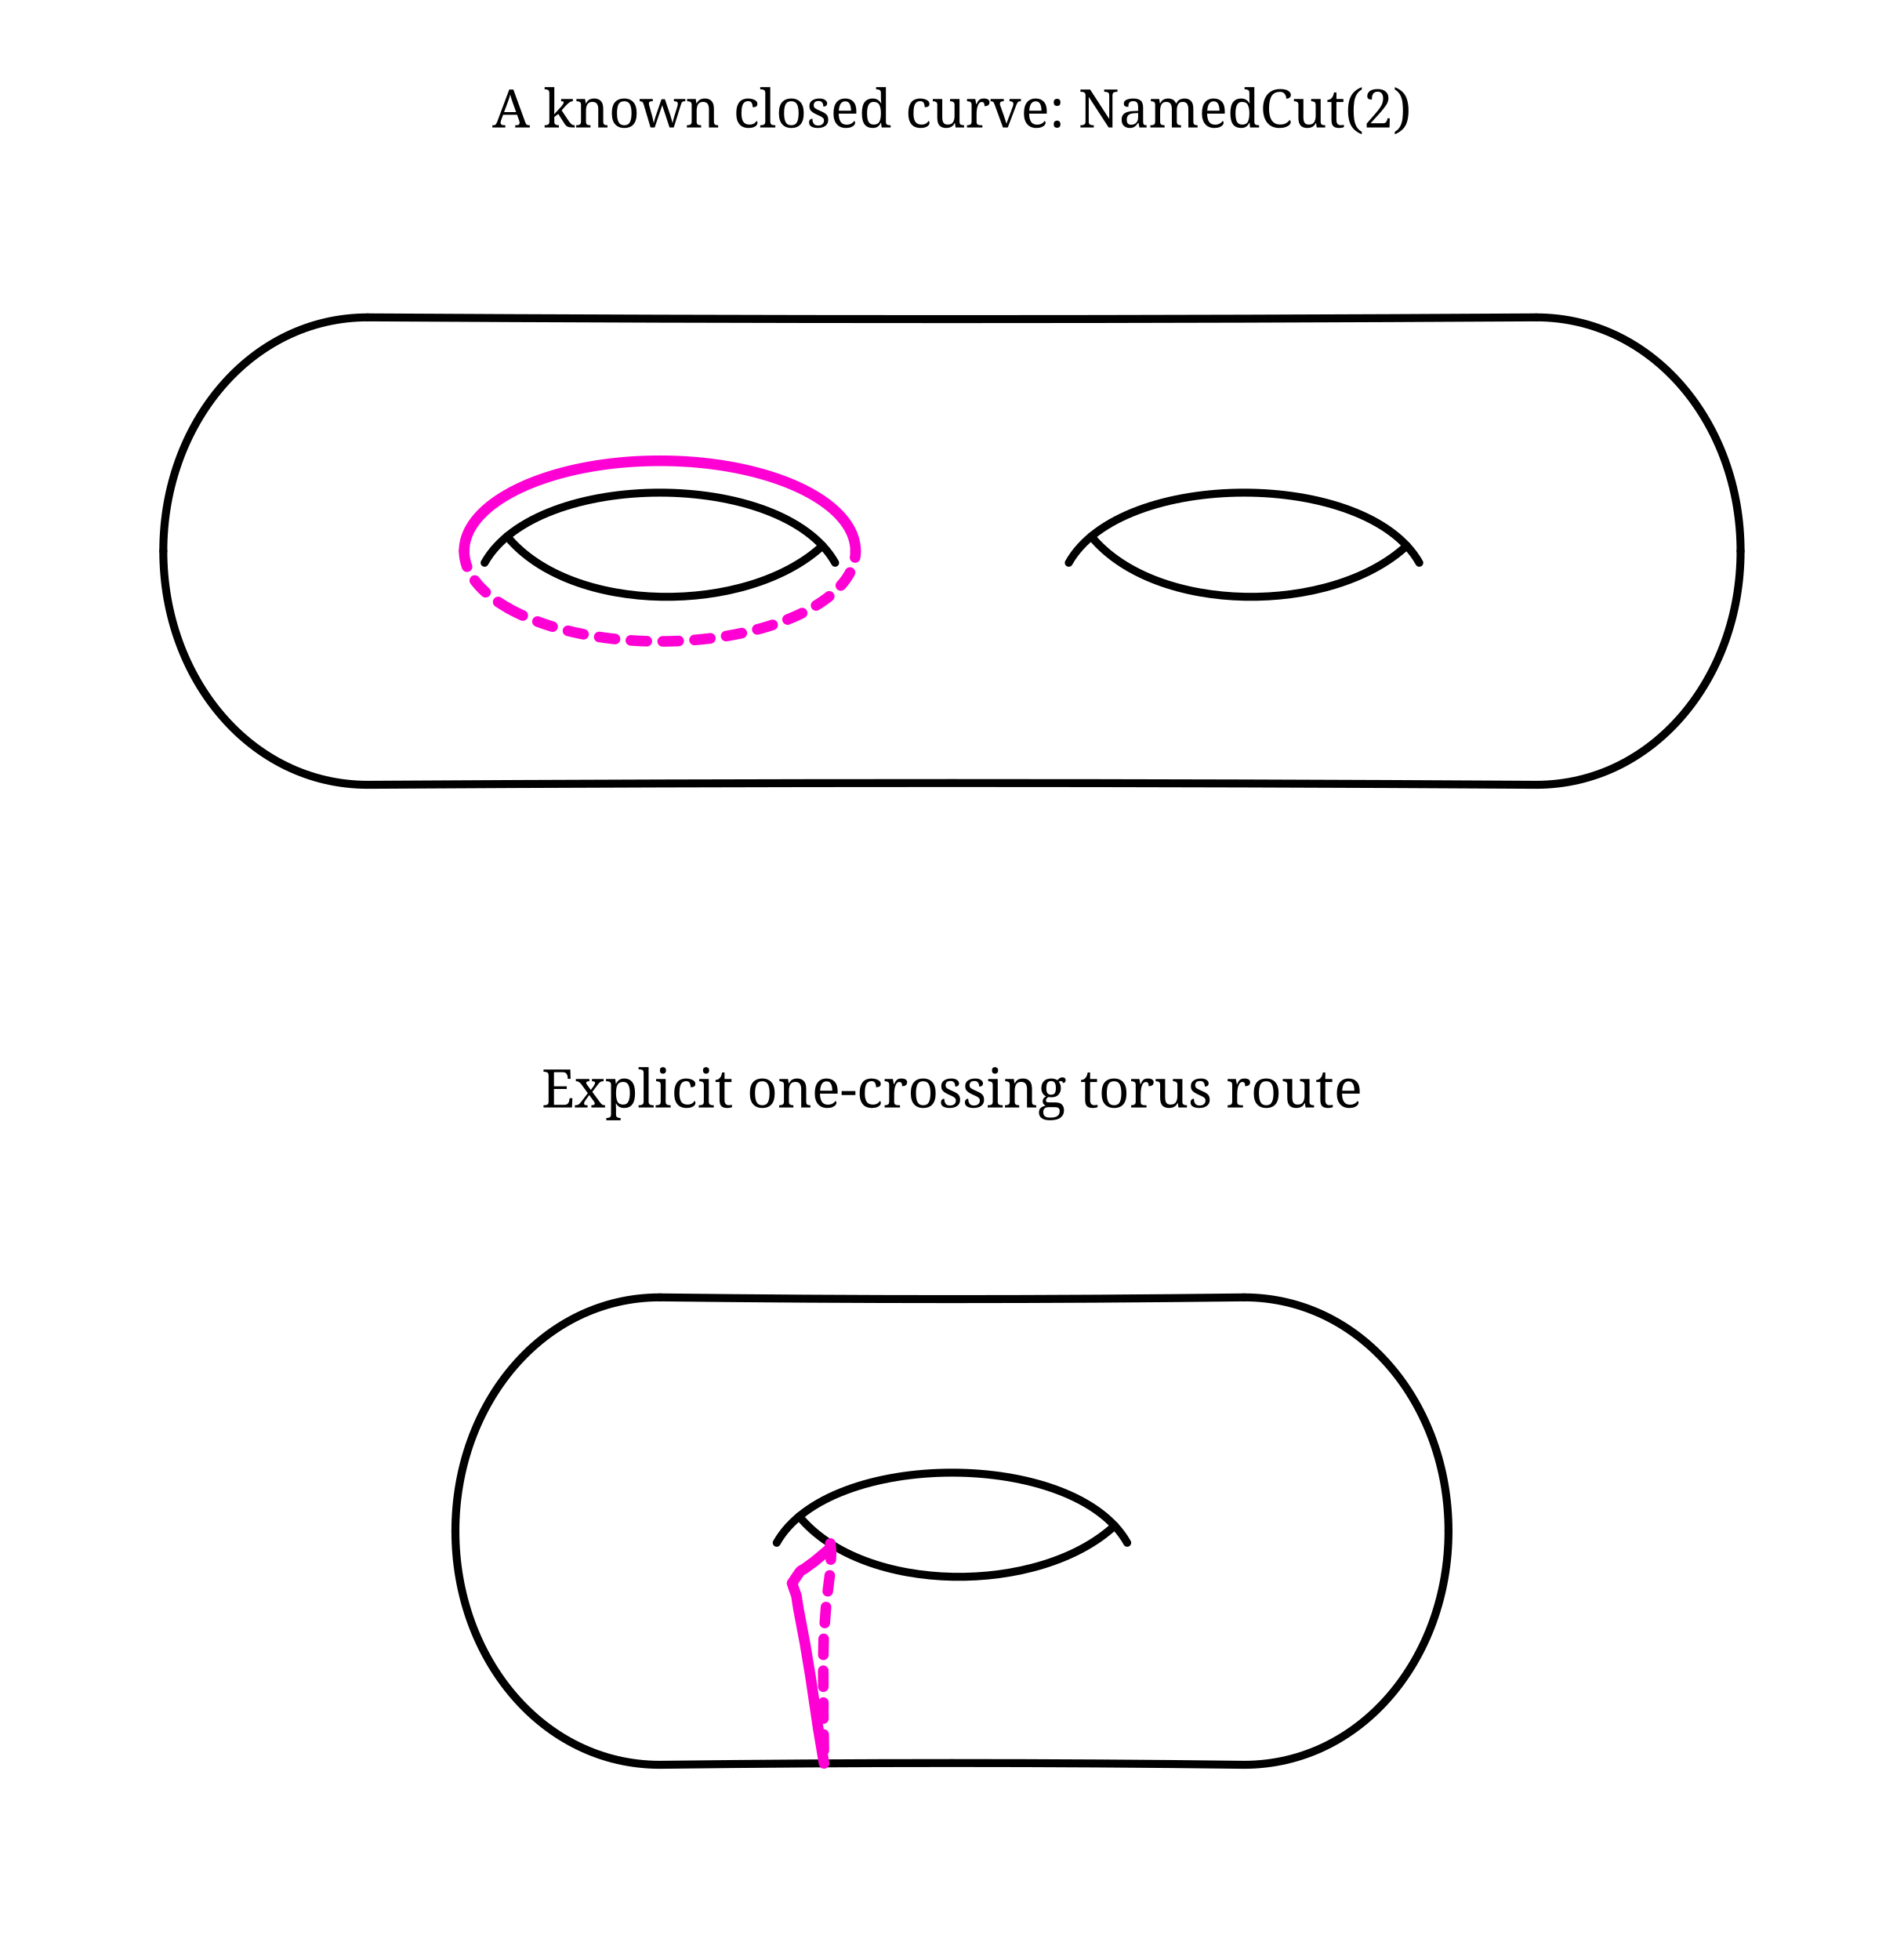
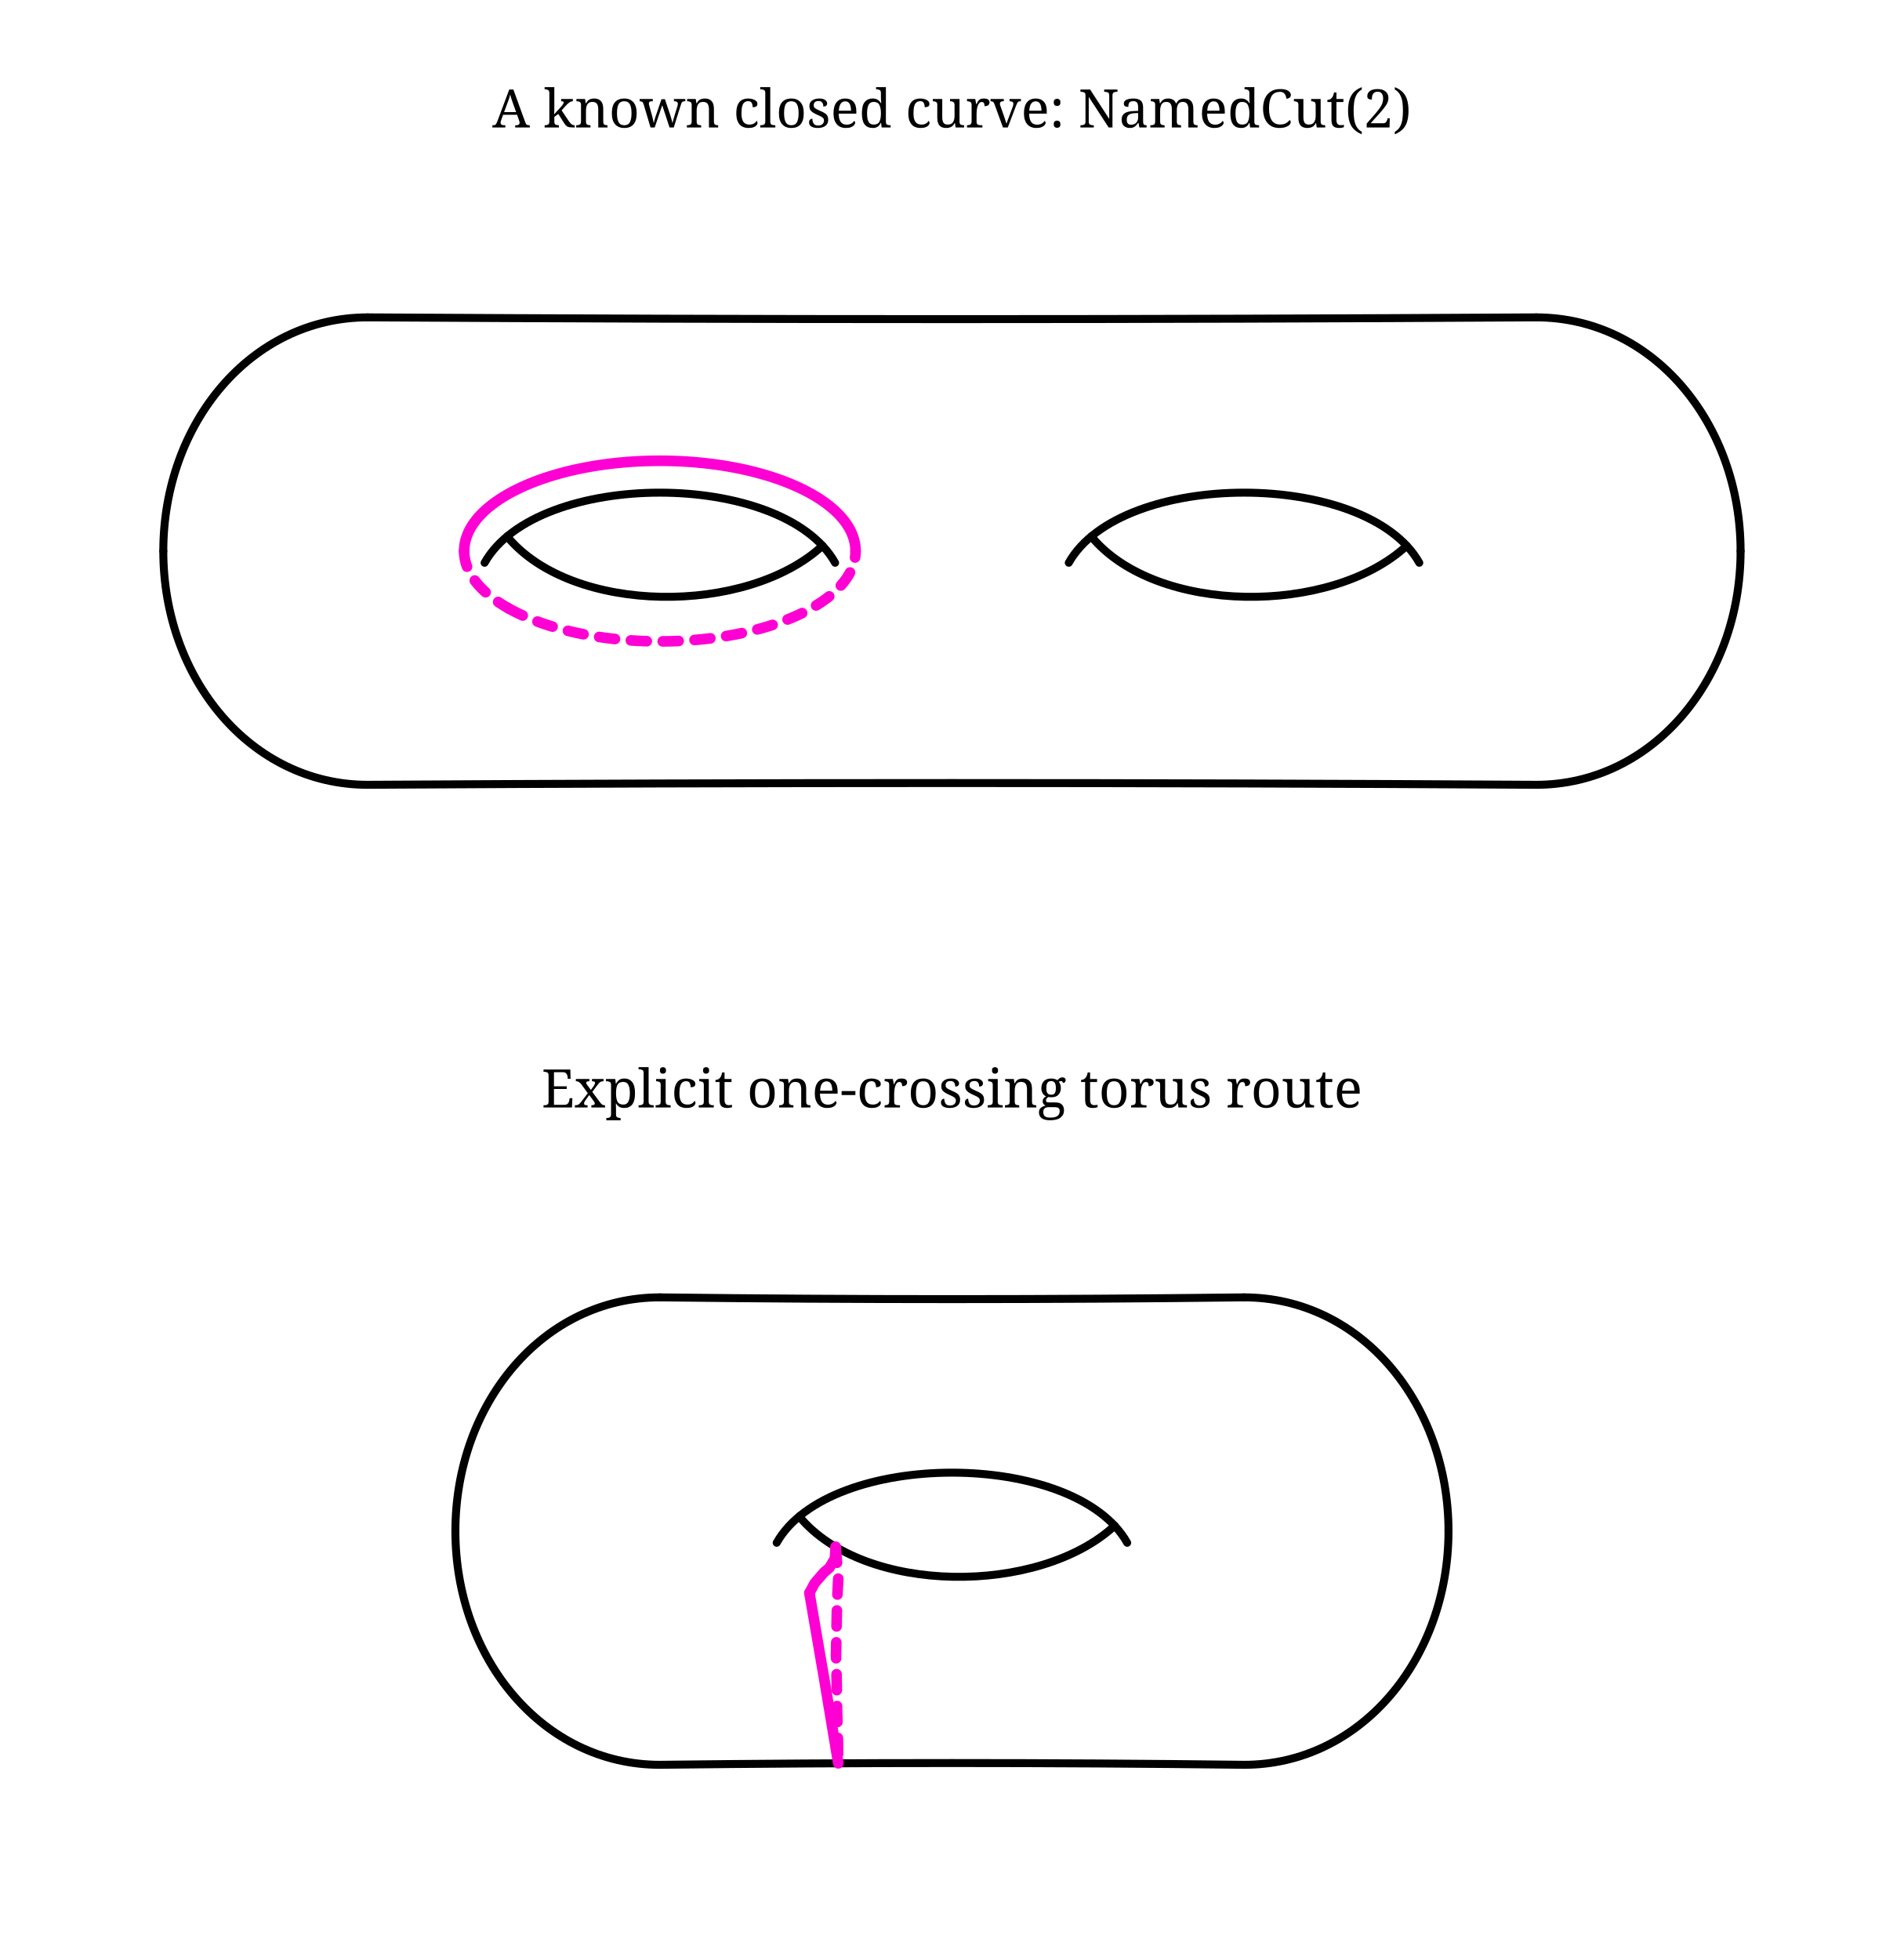
<svg xmlns="http://www.w3.org/2000/svg" viewBox="0 0 358.5 369" width="358.5" height="369" role="img">
  <path class="surface-outline" d="M 30.75 103.75 C 30.75 79.75 47.25 59.75 69.25 59.75" fill="none" stroke="#000000" stroke-width="1.5" stroke-linecap="round" stroke-linejoin="round" />
  <path class="surface-outline" d="M 30.75 103.75 C 30.75 127.75 47.25 147.75 69.25 147.75" fill="none" stroke="#000000" stroke-width="1.5" stroke-linecap="round" stroke-linejoin="round" />
  <path class="surface-outline" d="M 69.25 59.75 C 142.583 60.19 215.917 60.19 289.25 59.75" fill="none" stroke="#000000" stroke-width="1.5" stroke-linecap="round" stroke-linejoin="round" />
  <path class="surface-outline" d="M 69.25 147.75 C 142.583 147.31 215.917 147.31 289.25 147.75" fill="none" stroke="#000000" stroke-width="1.5" stroke-linecap="round" stroke-linejoin="round" />
  <path class="surface-outline" d="M 327.75 103.75 C 327.75 79.75 311.25 59.75 289.25 59.75" fill="none" stroke="#000000" stroke-width="1.5" stroke-linecap="round" stroke-linejoin="round" />
  <path class="surface-outline" d="M 327.75 103.75 C 327.75 127.75 311.25 147.75 289.25 147.75" fill="none" stroke="#000000" stroke-width="1.5" stroke-linecap="round" stroke-linejoin="round" />
  <path class="handle" d="M 91.25 105.95 C 101.15 88.35 147.35 88.35 157.25 105.95" fill="none" stroke="#000000" stroke-width="1.5" stroke-linecap="round" stroke-linejoin="round" />
  <path class="handle" d="M 95.485 100.988 C 107.75 115.85 140.75 115.85 154.879 102.741" fill="none" stroke="#000000" stroke-width="1.5" stroke-linecap="round" stroke-linejoin="round" />
  <path class="handle" d="M 201.25 105.95 C 211.15 88.35 257.35 88.35 267.25 105.95" fill="none" stroke="#000000" stroke-width="1.5" stroke-linecap="round" stroke-linejoin="round" />
  <path class="handle" d="M 205.485 100.988 C 217.75 115.85 250.75 115.85 264.879 102.741" fill="none" stroke="#000000" stroke-width="1.5" stroke-linecap="round" stroke-linejoin="round" />
  <path class="named-cut" d="M 95.753 114.529 L 95.966 114.647 L 96.18 114.765 L 96.397 114.881 L 96.616 114.997 L 96.837 115.111 L 97.061 115.225 L 97.287 115.338 L 97.514 115.449 L 97.744 115.56 L 97.977 115.67 L 98.211 115.779 L 98.447 115.887 L 98.686 115.994 L 98.926 116.1 L 99.169 116.205 L 99.413 116.309 L 99.66 116.412 L 99.909 116.514 L 100.159 116.614 L 100.412 116.714 L 100.667 116.813 L 100.923 116.911 L 101.182 117.008 L 101.442 117.103 L 101.639 117.174 L 101.837 117.245 L 102.035 117.315 L 102.235 117.384 L 102.436 117.453 L 102.638 117.521 L 102.841 117.588 L 103.045 117.655 L 103.249 117.721 L 103.455 117.787 L 103.662 117.852 L 103.87 117.916 L 104.079 117.979 L 104.289 118.042 L 104.5 118.105 L 104.712 118.166 L 104.925 118.228 L 105.139 118.288 L 105.354 118.348 L 105.569 118.407 L 105.786 118.465 L 106.004 118.523 L 106.222 118.58 L 106.442 118.637 L 106.662 118.692 L 106.883 118.748 L 107.106 118.802 L 107.329 118.856 L 107.553 118.909 L 107.778 118.961 L 108.003 119.013 L 108.23 119.064 L 108.457 119.114 L 108.686 119.164 L 108.915 119.213 L 109.145 119.261 L 109.376 119.308 L 109.608 119.355 L 109.84 119.401 L 110.074 119.446 L 110.308 119.491 L 110.543 119.535 L 110.779 119.578 L 111.015 119.621 L 111.253 119.662 L 111.491 119.703 L 111.73 119.744 L 111.969 119.783 L 112.21 119.822 L 112.451 119.86 L 112.693 119.897 L 112.936 119.934 L 113.179 119.969 L 113.423 120.004 L 113.668 120.039 L 113.914 120.072 L 114.16 120.105 L 114.407 120.137 L 114.655 120.168 L 114.903 120.198 L 115.152 120.228 L 115.402 120.257 L 115.652 120.285 L 115.904 120.312 L 116.155 120.339 L 116.408 120.364 L 116.661 120.389 L 116.914 120.413 L 117.169 120.436 L 117.424 120.459 L 117.679 120.481 L 117.935 120.501 L 118.192 120.521 L 118.45 120.541 L 118.707 120.559 L 118.966 120.577 L 119.225 120.593 L 119.485 120.609 L 119.745 120.624 L 120.006 120.638 L 120.267 120.652 L 120.529 120.664 L 120.792 120.676 L 121.055 120.687 L 121.318 120.697 L 121.582 120.706 L 121.847 120.714 L 122.112 120.722 L 122.378 120.728 L 122.644 120.734 L 122.91 120.739 L 123.177 120.743 L 123.445 120.746 L 123.713 120.748 L 123.981 120.75 L 124.25 120.75 L 124.505 120.75 L 124.76 120.748 L 125.014 120.746 L 125.268 120.744 L 125.522 120.74 L 125.775 120.736 L 126.028 120.731 L 126.28 120.725 L 126.532 120.718 L 126.783 120.71 L 127.034 120.702 L 127.284 120.693 L 127.534 120.683 L 127.783 120.673 L 128.032 120.662 L 128.281 120.649 L 128.529 120.637 L 128.776 120.623 L 129.023 120.609 L 129.27 120.594 L 129.516 120.578 L 129.761 120.561 L 130.006 120.544 L 130.25 120.526 L 130.494 120.507 L 130.737 120.487 L 130.98 120.467 L 131.222 120.446 L 131.464 120.424 L 131.705 120.402 L 131.945 120.379 L 132.185 120.355 L 132.425 120.33 L 132.663 120.305 L 132.901 120.279 L 133.139 120.252 L 133.376 120.225 L 133.612 120.196 L 133.848 120.168 L 134.083 120.138 L 134.317 120.108 L 134.551 120.077 L 134.784 120.045 L 135.017 120.013 L 135.249 119.98 L 135.48 119.946 L 135.711 119.912 L 135.941 119.877 L 136.17 119.841 L 136.398 119.805 L 136.626 119.767 L 136.854 119.73 L 137.08 119.691 L 137.306 119.652 L 137.531 119.612 L 137.755 119.572 L 137.979 119.531 L 138.202 119.489 L 138.424 119.447 L 138.646 119.404 L 138.866 119.36 L 139.086 119.316 L 139.306 119.271 L 139.524 119.225 L 139.742 119.179 L 139.959 119.132 L 140.175 119.085 L 140.391 119.037 L 140.605 118.988 L 140.819 118.939 L 141.032 118.889 L 141.245 118.838 L 141.456 118.787 L 141.667 118.735 L 141.877 118.683 L 142.086 118.63 L 142.294 118.576 L 142.501 118.522 L 142.708 118.467 L 142.913 118.412 L 143.118 118.356 L 143.322 118.299 L 143.525 118.242 L 143.728 118.184 L 143.929 118.126 L 144.129 118.067 L 144.329 118.007 L 144.528 117.947 L 144.726 117.886 L 144.923 117.825 L 145.119 117.763 L 145.314 117.701 L 145.508 117.638 L 145.701 117.574 L 145.894 117.51 L 146.085 117.446 L 146.339 117.359 L 146.591 117.271 L 146.841 117.182 L 147.09 117.092 L 147.337 117.001 L 147.582 116.909 L 147.826 116.816 L 148.068 116.722 L 148.308 116.628 L 148.546 116.532 L 148.782 116.435 L 149.017 116.338 L 149.25 116.24 L 149.48 116.14 L 149.71 116.04 L 149.937 115.939 L 150.162 115.837 L 150.385 115.734 L 150.607 115.631 L 150.827 115.526 L 151.044 115.421 L 151.26 115.314 L 151.474 115.207 L 151.686 115.099 L 152.056 114.906 L 152.421 114.71 L 152.779 114.511 L 153.13 114.31 L 153.475 114.106 L 153.813 113.9 L 154.145 113.692 L 154.47 113.481 L 154.788 113.268 L 155.099 113.052 L 155.404 112.834 L 155.701 112.614 L 155.991 112.391 L 156.274 112.167 L 156.55 111.94 L 156.818 111.711 L 157.079 111.48 L 157.332 111.247 L 157.578 111.012 L 157.816 110.775 L 158.047 110.536 L 158.27 110.295 L 158.485 110.052 L 158.692 109.808 L 158.805 109.669 L 158.916 109.529 L 159.024 109.389 L 159.13 109.249 L 159.233 109.108 L 159.333 108.966 L 159.431 108.824 L 159.526 108.681 L 159.618 108.538 L 159.708 108.394 L 159.795 108.25 L 159.88 108.105 L 159.961 107.96 L 160.04 107.814 L 160.117 107.668 L 160.19 107.521 L 160.261 107.374 L 160.329 107.226 L 160.394 107.078 L 160.457 106.929 L 160.516 106.78 L 160.573 106.63 L 160.627 106.48 L 160.678 106.33 L 160.712 106.225 L 160.745 106.119 L 160.776 106.013 L 160.806 105.908 L 160.834 105.802 L 160.861 105.695 L 160.887 105.589 L 160.911 105.482 L 160.934 105.375 L 160.955 105.268 L 160.975 105.161 L 160.993 105.053 L 161.01 104.946 L 161.026 104.838 L 161.04 104.73 L 161.052 104.622 L 161.064 104.513 L 161.073 104.405 L 161.081 104.296 L 161.088 104.187 L 161.093 104.078 L 161.097 103.969 L 161.099 103.86 L 161.1 103.75" fill="none" stroke="#ff00d4" stroke-width="2" stroke-linecap="round" stroke-linejoin="round" stroke-dasharray="3 3" />
  <path class="named-cut" d="M 161.1 103.75 L 161.092 103.39 L 161.068 103.033 L 161.028 102.677 L 160.972 102.323 L 160.901 101.971 L 160.814 101.622 L 160.712 101.274 L 160.595 100.929 L 160.463 100.586 L 160.316 100.246 L 160.155 99.908 L 159.979 99.572 L 159.789 99.239 L 159.584 98.909 L 159.366 98.582 L 159.134 98.257 L 158.888 97.936 L 158.629 97.617 L 158.356 97.301 L 158.071 96.989 L 157.772 96.68 L 157.46 96.374 L 157.136 96.071 L 156.799 95.772 L 156.603 95.605 L 156.404 95.439 L 156.2 95.274 L 155.993 95.11 L 155.782 94.948 L 155.567 94.786 L 155.349 94.626 L 155.126 94.467 L 154.9 94.309 L 154.67 94.153 L 154.437 93.997 L 154.2 93.843 L 153.959 93.691 L 153.715 93.539 L 153.467 93.389 L 153.216 93.24 L 152.961 93.093 L 152.703 92.946 L 152.441 92.801 L 152.176 92.658 L 151.908 92.516 L 151.636 92.375 L 151.361 92.236 L 151.083 92.098 L 150.872 91.995 L 150.659 91.894 L 150.444 91.793 L 150.228 91.693 L 150.01 91.594 L 149.79 91.495 L 149.568 91.398 L 149.345 91.301 L 149.12 91.205 L 148.893 91.11 L 148.664 91.016 L 148.434 90.923 L 148.202 90.83 L 147.968 90.739 L 147.733 90.648 L 147.496 90.559 L 147.257 90.47 L 147.017 90.382 L 146.775 90.295 L 146.532 90.209 L 146.287 90.123 L 146.04 90.039 L 145.792 89.956 L 145.542 89.873 L 145.291 89.792 L 145.038 89.711 L 144.784 89.632 L 144.528 89.553 L 144.27 89.475 L 144.012 89.399 L 143.751 89.323 L 143.489 89.248 L 143.226 89.174 L 142.962 89.102 L 142.696 89.03 L 142.428 88.959 L 142.159 88.889 L 141.889 88.82 L 141.617 88.753 L 141.344 88.686 L 141.07 88.62 L 140.794 88.555 L 140.517 88.492 L 140.239 88.429 L 139.959 88.368 L 139.678 88.307 L 139.396 88.248 L 139.112 88.189 L 138.828 88.132 L 138.542 88.076 L 138.254 88.021 L 137.966 87.967 L 137.676 87.914 L 137.385 87.862 L 137.093 87.811 L 136.8 87.761 L 136.506 87.713 L 136.21 87.665 L 135.914 87.619 L 135.616 87.574 L 135.317 87.53 L 135.017 87.487 L 134.716 87.445 L 134.414 87.405 L 134.111 87.365 L 133.806 87.327 L 133.501 87.29 L 133.195 87.254 L 132.887 87.22 L 132.579 87.186 L 132.27 87.154 L 131.959 87.123 L 131.648 87.093 L 131.336 87.064 L 131.023 87.037 L 130.709 87.01 L 130.394 86.985 L 130.078 86.961 L 129.761 86.939 L 129.443 86.918 L 129.125 86.897 L 128.805 86.879 L 128.485 86.861 L 128.164 86.845 L 127.842 86.83 L 127.519 86.816 L 127.196 86.804 L 126.871 86.792 L 126.546 86.782 L 126.22 86.774 L 125.894 86.767 L 125.567 86.761 L 125.238 86.756 L 124.91 86.753 L 124.58 86.751 L 124.25 86.75 L 123.92 86.751 L 123.59 86.753 L 123.262 86.756 L 122.933 86.761 L 122.606 86.767 L 122.28 86.774 L 121.954 86.782 L 121.629 86.792 L 121.304 86.804 L 120.981 86.816 L 120.658 86.83 L 120.336 86.845 L 120.015 86.861 L 119.695 86.879 L 119.375 86.897 L 119.057 86.918 L 118.739 86.939 L 118.422 86.961 L 118.106 86.985 L 117.791 87.01 L 117.477 87.037 L 117.164 87.064 L 116.852 87.093 L 116.541 87.123 L 116.23 87.154 L 115.921 87.186 L 115.613 87.22 L 115.305 87.254 L 114.999 87.29 L 114.694 87.327 L 114.389 87.365 L 114.086 87.405 L 113.784 87.445 L 113.483 87.487 L 113.183 87.53 L 112.884 87.574 L 112.586 87.619 L 112.29 87.665 L 111.994 87.713 L 111.7 87.761 L 111.407 87.811 L 111.115 87.862 L 110.824 87.914 L 110.534 87.967 L 110.246 88.021 L 109.958 88.076 L 109.672 88.132 L 109.388 88.189 L 109.104 88.248 L 108.822 88.307 L 108.541 88.368 L 108.261 88.429 L 107.983 88.492 L 107.706 88.555 L 107.43 88.62 L 107.156 88.686 L 106.883 88.753 L 106.611 88.82 L 106.341 88.889 L 106.072 88.959 L 105.804 89.03 L 105.538 89.102 L 105.274 89.174 L 105.011 89.248 L 104.749 89.323 L 104.488 89.399 L 104.23 89.475 L 103.972 89.553 L 103.716 89.632 L 103.462 89.711 L 103.209 89.792 L 102.958 89.873 L 102.708 89.956 L 102.46 90.039 L 102.213 90.123 L 101.968 90.209 L 101.725 90.295 L 101.483 90.382 L 101.243 90.47 L 101.004 90.559 L 100.767 90.648 L 100.532 90.739 L 100.298 90.83 L 100.066 90.923 L 99.836 91.016 L 99.607 91.11 L 99.38 91.205 L 99.155 91.301 L 98.932 91.398 L 98.71 91.495 L 98.49 91.594 L 98.272 91.693 L 98.056 91.793 L 97.841 91.894 L 97.628 91.995 L 97.417 92.098 L 97.139 92.236 L 96.864 92.375 L 96.592 92.516 L 96.324 92.658 L 96.059 92.801 L 95.797 92.946 L 95.539 93.093 L 95.284 93.24 L 95.033 93.389 L 94.785 93.539 L 94.541 93.691 L 94.3 93.843 L 94.063 93.997 L 93.83 94.153 L 93.6 94.309 L 93.374 94.467 L 93.151 94.626 L 92.933 94.786 L 92.718 94.948 L 92.507 95.11 L 92.3 95.274 L 92.096 95.439 L 91.897 95.605 L 91.701 95.772 L 91.364 96.071 L 91.04 96.374 L 90.728 96.68 L 90.429 96.989 L 90.144 97.301 L 89.871 97.617 L 89.612 97.936 L 89.366 98.257 L 89.134 98.582 L 88.916 98.909 L 88.711 99.239 L 88.521 99.572 L 88.345 99.908 L 88.184 100.246 L 88.037 100.586 L 87.905 100.929 L 87.788 101.274 L 87.686 101.622 L 87.599 101.971 L 87.528 102.323 L 87.472 102.677 L 87.432 103.033 L 87.408 103.39 L 87.4 103.75" fill="none" stroke="#ff00d4" stroke-width="2" stroke-linecap="round" stroke-linejoin="round" />
  <path class="named-cut" d="M 87.4 103.75 L 87.4 103.802 L 87.401 103.855 L 87.402 103.907 L 87.403 103.96 L 87.404 104.012 L 87.406 104.064 L 87.408 104.116 L 87.411 104.168 L 87.414 104.221 L 87.417 104.273 L 87.421 104.325 L 87.425 104.377 L 87.429 104.429 L 87.433 104.481 L 87.438 104.532 L 87.444 104.584 L 87.449 104.636 L 87.455 104.688 L 87.461 104.74 L 87.468 104.791 L 87.475 104.843 L 87.482 104.895 L 87.49 104.946 L 87.498 104.998 L 87.525 105.16 L 87.555 105.322 L 87.589 105.483 L 87.626 105.644 L 87.666 105.805 L 87.71 105.965 L 87.757 106.125 L 87.807 106.284 L 87.86 106.443 L 87.916 106.601 L 87.975 106.758 L 88.038 106.916 L 88.103 107.072 L 88.172 107.228 L 88.244 107.384 L 88.319 107.539 L 88.397 107.694 L 88.478 107.848 L 88.562 108.001 L 88.649 108.154 L 88.739 108.307 L 88.832 108.459 L 88.928 108.61 L 89.027 108.76 L 89.209 109.026 L 89.401 109.29 L 89.601 109.551 L 89.811 109.811 L 90.03 110.069 L 90.257 110.325 L 90.493 110.578 L 90.738 110.83 L 90.991 111.079 L 91.252 111.326 L 91.522 111.571 L 91.801 111.813 L 92.087 112.053 L 92.382 112.291 L 92.684 112.526 L 92.994 112.759 L 93.313 112.99 L 93.639 113.218 L 93.973 113.443 L 94.314 113.665 L 94.663 113.885 L 95.019 114.103 L 95.382 114.317 L 95.753 114.529" fill="none" stroke="#ff00d4" stroke-width="2" stroke-linecap="round" stroke-linejoin="round" stroke-dasharray="3 3" />
  <path class="surface-outline" d="M 85.75 288.25 C 85.75 264.25 102.25 244.25 124.25 244.25" fill="none" stroke="#000000" stroke-width="1.5" stroke-linecap="round" stroke-linejoin="round" />
  <path class="surface-outline" d="M 85.75 288.25 C 85.75 312.25 102.25 332.25 124.25 332.25" fill="none" stroke="#000000" stroke-width="1.5" stroke-linecap="round" stroke-linejoin="round" />
  <path class="surface-outline" d="M 124.25 244.25 C 160.917 244.69 197.583 244.69 234.25 244.25" fill="none" stroke="#000000" stroke-width="1.5" stroke-linecap="round" stroke-linejoin="round" />
  <path class="surface-outline" d="M 124.25 332.25 C 160.917 331.81 197.583 331.81 234.25 332.25" fill="none" stroke="#000000" stroke-width="1.5" stroke-linecap="round" stroke-linejoin="round" />
  <path class="surface-outline" d="M 272.75 288.25 C 272.75 264.25 256.25 244.25 234.25 244.25" fill="none" stroke="#000000" stroke-width="1.5" stroke-linecap="round" stroke-linejoin="round" />
  <path class="surface-outline" d="M 272.75 288.25 C 272.75 312.25 256.25 332.25 234.25 332.25" fill="none" stroke="#000000" stroke-width="1.5" stroke-linecap="round" stroke-linejoin="round" />
  <path class="handle" d="M 146.25 290.45 C 156.15 272.85 202.35 272.85 212.25 290.45" fill="none" stroke="#000000" stroke-width="1.5" stroke-linecap="round" stroke-linejoin="round" />
  <path class="handle" d="M 150.485 285.488 C 162.75 300.35 195.75 300.35 209.879 287.241" fill="none" stroke="#000000" stroke-width="1.5" stroke-linecap="round" stroke-linejoin="round" />
-   <path class="surface-route" d="M 149.163 298.068 L 149.79 297.107 L 150.464 296.132 L 150.612 295.927 L 150.815 295.71 L 151.487 295.325 L 153.315 294.001 L 156.035 291.724 L 156.331 291.222 L 156.36 290.617" fill="none" stroke="#ff00d4" stroke-width="2" stroke-linecap="round" stroke-linejoin="round" />
-   <path class="surface-route" d="M 156.36 290.617 L 156.509 292.224 L 156.318 295.977 L 155.597 301.726 L 155.105 308.136 L 155.013 312.456 L 155.043 320.865 L 155.03 321.86 L 155.025 322.284 L 155.044 323.295 L 155.168 331.983" fill="none" stroke="#ff00d4" stroke-width="2" stroke-linecap="round" stroke-linejoin="round" stroke-dasharray="3 3" />
-   <path class="surface-route" d="M 155.168 331.983 L 154.077 325.502 L 152.612 315.626 L 151.576 309.401 L 150.342 302.876 L 149.958 300.396 L 149.621 299.467 L 149.375 298.774 L 149.163 298.068" fill="none" stroke="#ff00d4" stroke-width="2" stroke-linecap="round" stroke-linejoin="round" />
+   <path class="surface-route" d="M 152.414 299.9 L 152.91 298.977 L 153.155 298.504 L 153.434 298.015 L 155.175 296.004 L 156.177 295.166 L 157.225 293.388 L 157.349 291.225" fill="none" stroke="#ff00d4" stroke-width="2" stroke-linecap="round" stroke-linejoin="round" />
+   <path class="surface-route" d="M 157.349 291.225 L 157.856 296.934 L 157.616 301.618 L 157.423 311.623 L 157.439 312.249 L 157.457 312.636 L 157.508 313.85 L 157.625 322.146 L 157.777 327.618 L 157.85 331.97" fill="none" stroke="#ff00d4" stroke-width="2" stroke-linecap="round" stroke-linejoin="round" stroke-dasharray="3 3" />
+   <path class="surface-route" d="M 157.85 331.97 L 155.349 316.978 L 155.211 316.17 L 155.138 315.736 L 154.936 314.577 L 152.414 299.9" fill="none" stroke="#ff00d4" stroke-width="2" stroke-linecap="round" stroke-linejoin="round" />
  <text x="179.25" y="24" fill="#000000" font-size="10" font-family="serif" text-anchor="middle">A known closed curve: NamedCut(2)</text>
  <text x="179.25" y="208.5" fill="#000000" font-size="10" font-family="serif" text-anchor="middle">Explicit one-crossing torus route</text>
</svg>
